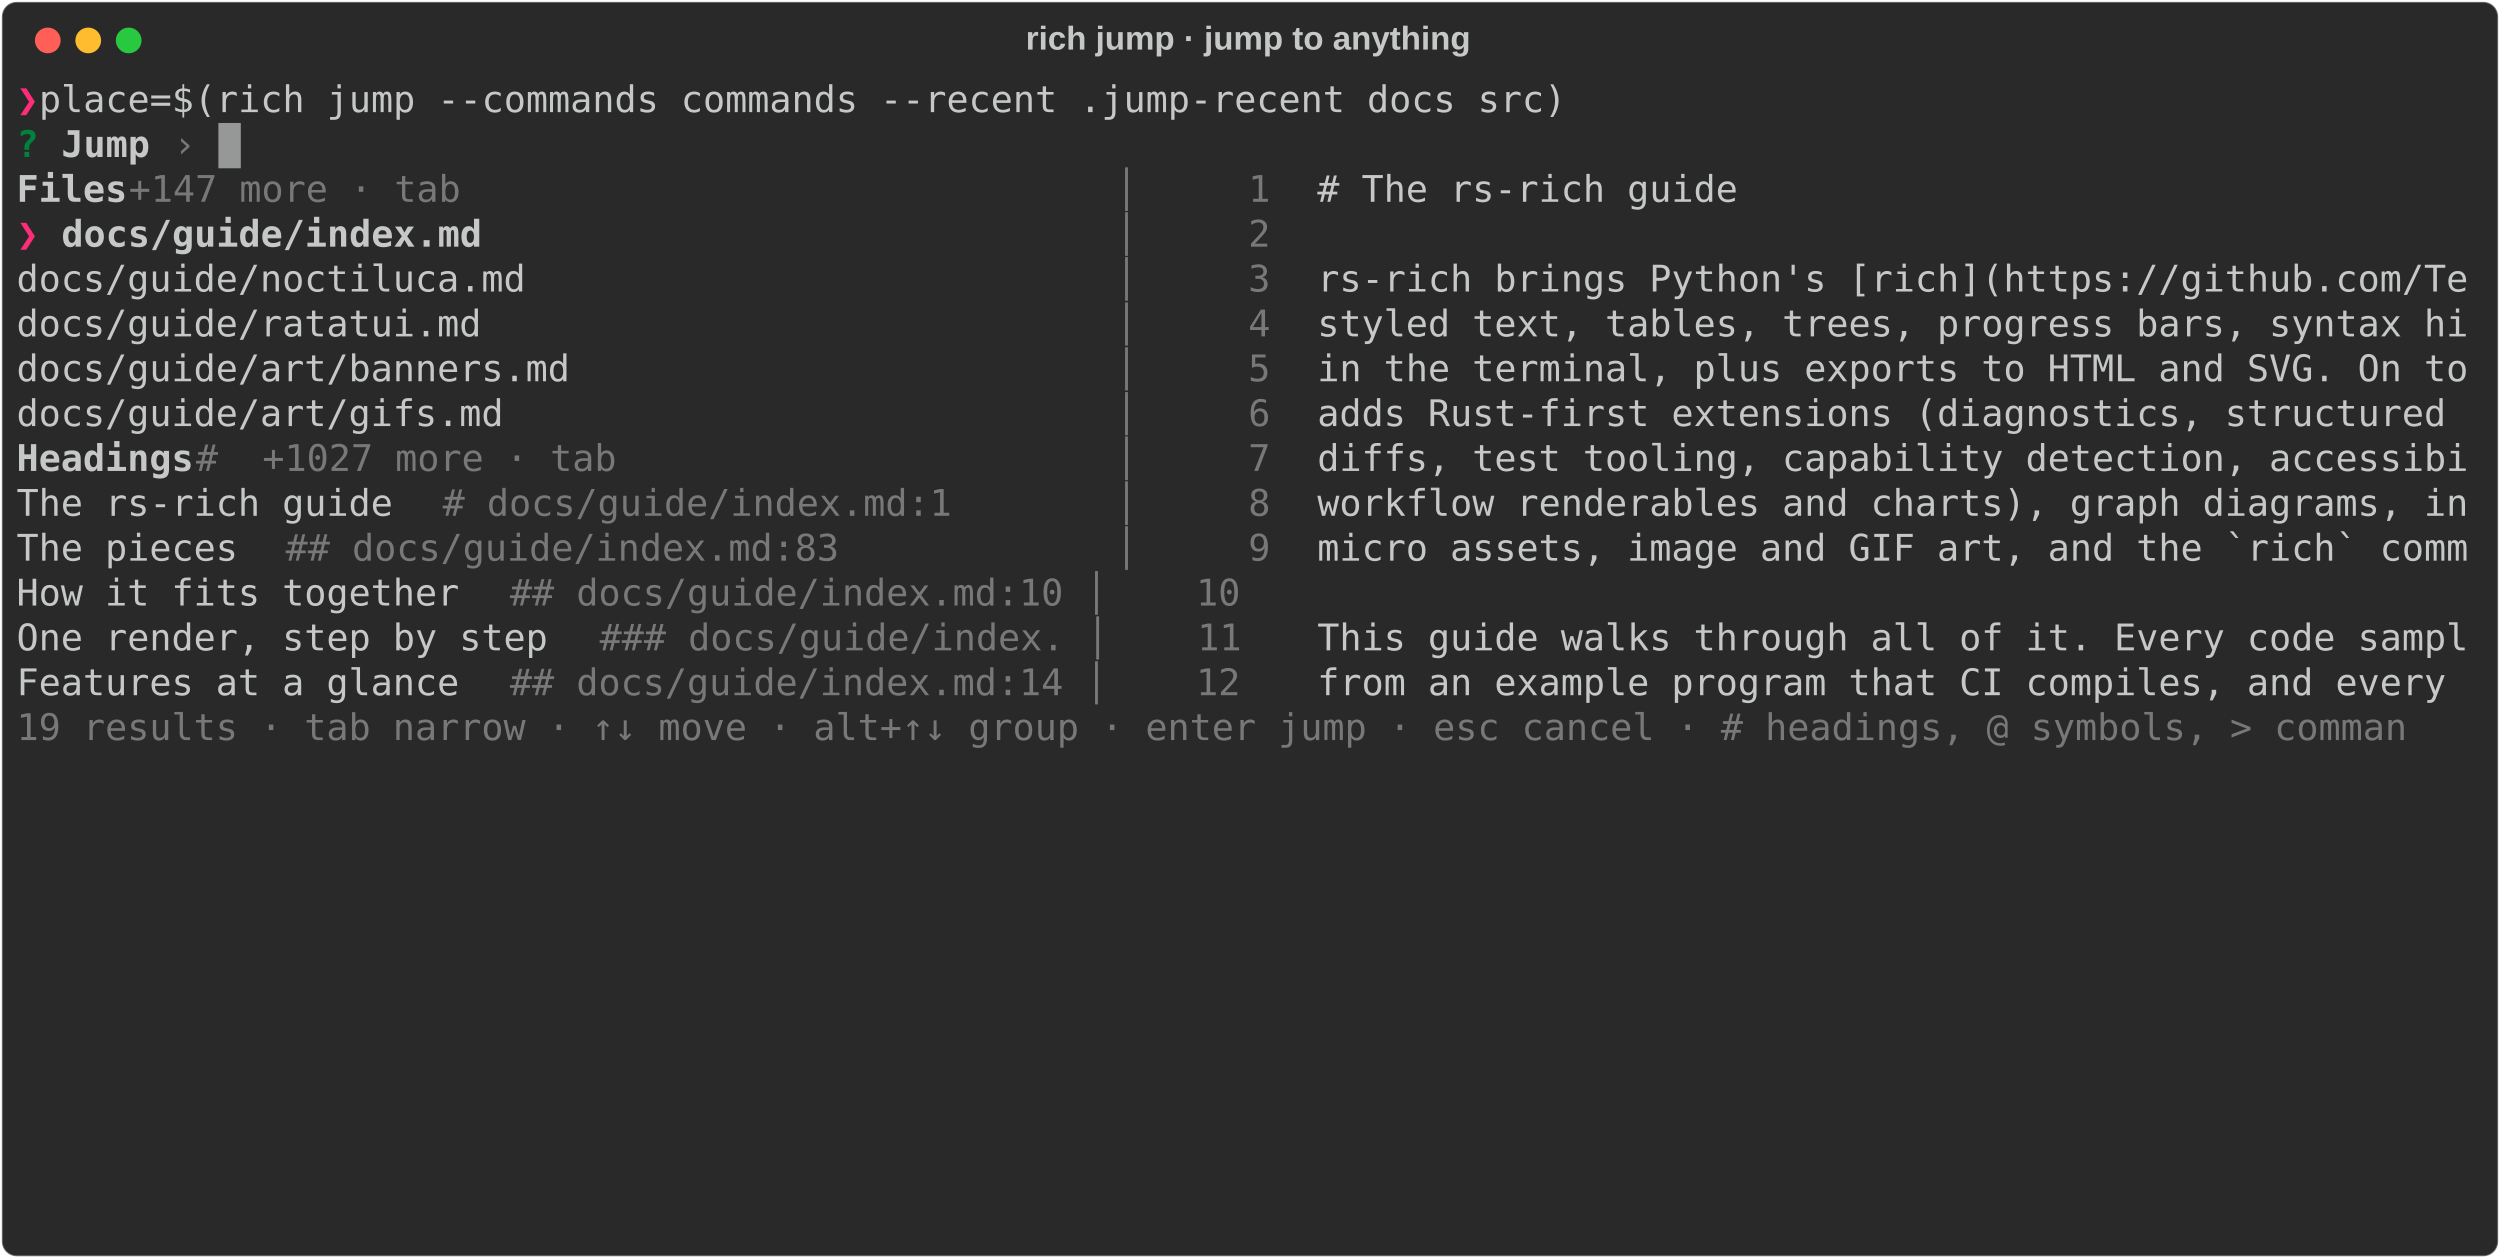
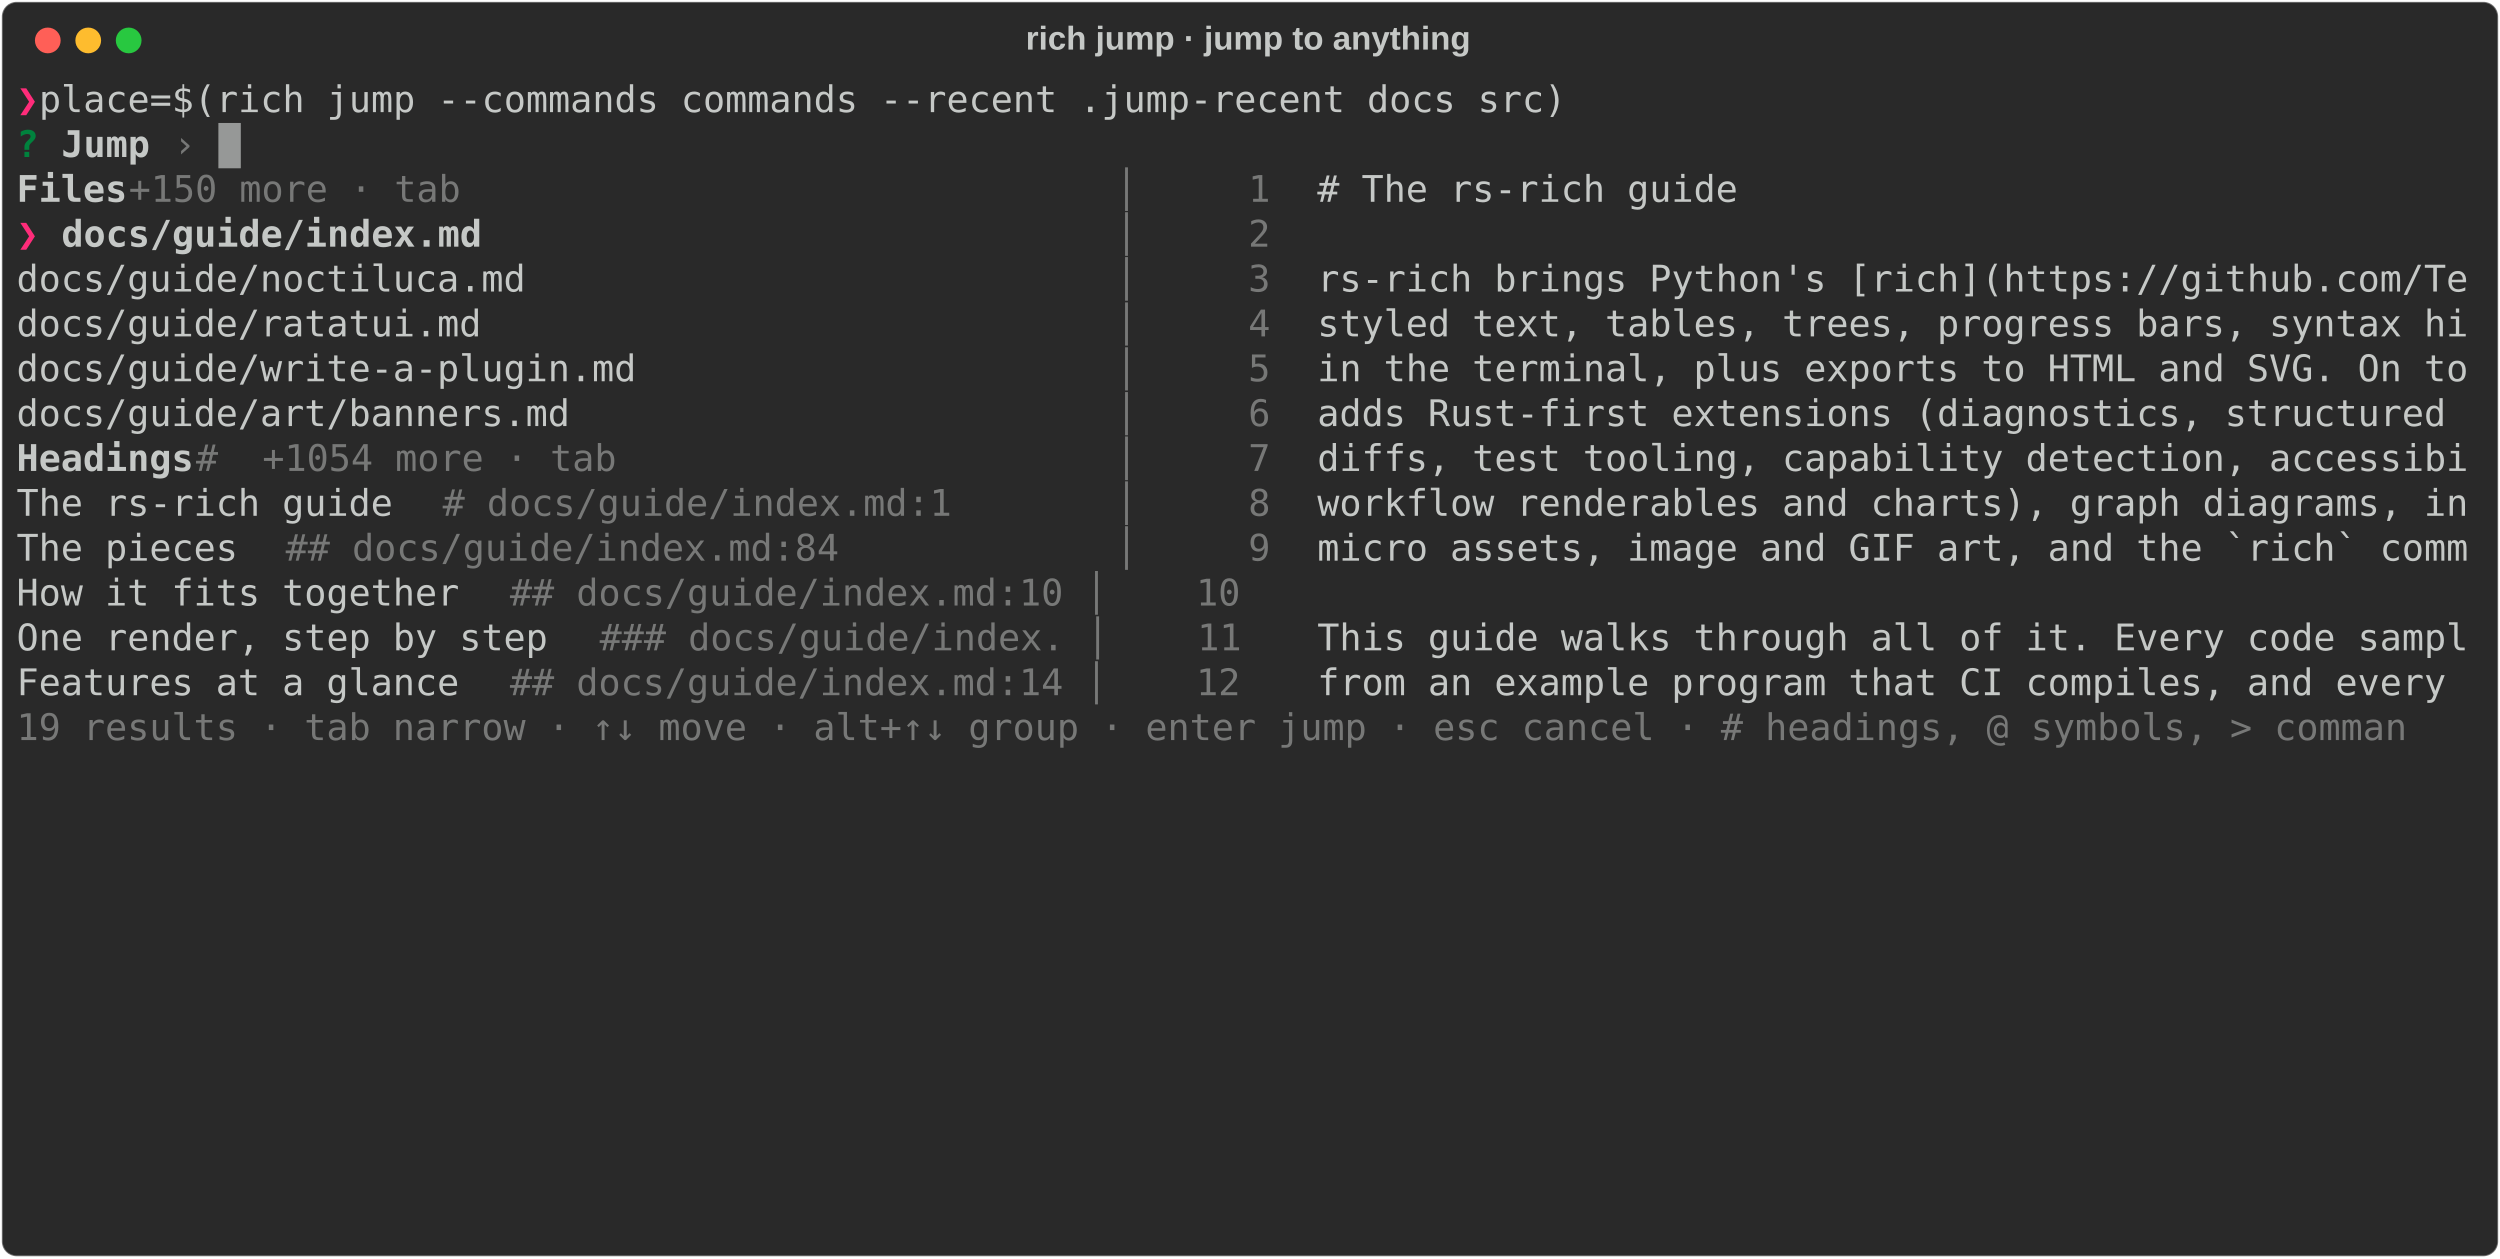
<svg xmlns="http://www.w3.org/2000/svg" class="rich-terminal" viewBox="0 0 1360 684.4">
  <style>

    @font-face {
        font-family: "Fira Code";
        src: local("FiraCode-Regular"),
                url("https://cdnjs.cloudflare.com/ajax/libs/firacode/6.2.0/woff2/FiraCode-Regular.woff2") format("woff2"),
                url("https://cdnjs.cloudflare.com/ajax/libs/firacode/6.2.0/woff/FiraCode-Regular.woff") format("woff");
        font-style: normal;
        font-weight: 400;
    }
    @font-face {
        font-family: "Fira Code";
        src: local("FiraCode-Bold"),
                url("https://cdnjs.cloudflare.com/ajax/libs/firacode/6.2.0/woff2/FiraCode-Bold.woff2") format("woff2"),
                url("https://cdnjs.cloudflare.com/ajax/libs/firacode/6.2.0/woff/FiraCode-Bold.woff") format("woff");
        font-style: bold;
        font-weight: 700;
    }

    .rich-record-matrix {
        font-family: Fira Code, monospace;
        font-size: 20px;
        line-height: 24.4px;
        font-variant-east-asian: full-width;
    }

    .rich-record-title {
        font-size: 18px;
        font-weight: bold;
        font-family: arial;
    }

    .rich-record-r1 { fill: #ff2c7a;font-weight: bold }
.rich-record-r2 { fill: #c5c8c6 }
.rich-record-r3 { fill: #00823d;font-weight: bold }
.rich-record-r4 { fill: #c5c8c6;font-weight: bold }
.rich-record-r5 { fill: #777877 }
    </style>
  <defs>
    <clipPath id="rich-record-clip-terminal">
      <rect x="0" y="0" width="1341.0" height="633.4" />
    </clipPath>
    <clipPath id="rich-record-line-0">
      <rect x="0" y="1.5" width="1342" height="24.65" />
    </clipPath>
    <clipPath id="rich-record-line-1">
      <rect x="0" y="25.9" width="1342" height="24.65" />
    </clipPath>
    <clipPath id="rich-record-line-2">
      <rect x="0" y="50.3" width="1342" height="24.65" />
    </clipPath>
    <clipPath id="rich-record-line-3">
      <rect x="0" y="74.7" width="1342" height="24.65" />
    </clipPath>
    <clipPath id="rich-record-line-4">
      <rect x="0" y="99.1" width="1342" height="24.65" />
    </clipPath>
    <clipPath id="rich-record-line-5">
      <rect x="0" y="123.5" width="1342" height="24.65" />
    </clipPath>
    <clipPath id="rich-record-line-6">
      <rect x="0" y="147.9" width="1342" height="24.65" />
    </clipPath>
    <clipPath id="rich-record-line-7">
      <rect x="0" y="172.3" width="1342" height="24.65" />
    </clipPath>
    <clipPath id="rich-record-line-8">
      <rect x="0" y="196.7" width="1342" height="24.65" />
    </clipPath>
    <clipPath id="rich-record-line-9">
      <rect x="0" y="221.1" width="1342" height="24.65" />
    </clipPath>
    <clipPath id="rich-record-line-10">
      <rect x="0" y="245.5" width="1342" height="24.65" />
    </clipPath>
    <clipPath id="rich-record-line-11">
      <rect x="0" y="269.9" width="1342" height="24.65" />
    </clipPath>
    <clipPath id="rich-record-line-12">
      <rect x="0" y="294.3" width="1342" height="24.65" />
    </clipPath>
    <clipPath id="rich-record-line-13">
      <rect x="0" y="318.7" width="1342" height="24.65" />
    </clipPath>
    <clipPath id="rich-record-line-14">
      <rect x="0" y="343.1" width="1342" height="24.65" />
    </clipPath>
    <clipPath id="rich-record-line-15">
      <rect x="0" y="367.5" width="1342" height="24.65" />
    </clipPath>
    <clipPath id="rich-record-line-16">
      <rect x="0" y="391.9" width="1342" height="24.65" />
    </clipPath>
    <clipPath id="rich-record-line-17">
      <rect x="0" y="416.3" width="1342" height="24.65" />
    </clipPath>
    <clipPath id="rich-record-line-18">
      <rect x="0" y="440.7" width="1342" height="24.65" />
    </clipPath>
    <clipPath id="rich-record-line-19">
      <rect x="0" y="465.1" width="1342" height="24.65" />
    </clipPath>
    <clipPath id="rich-record-line-20">
      <rect x="0" y="489.5" width="1342" height="24.65" />
    </clipPath>
    <clipPath id="rich-record-line-21">
      <rect x="0" y="513.9" width="1342" height="24.65" />
    </clipPath>
    <clipPath id="rich-record-line-22">
      <rect x="0" y="538.3" width="1342" height="24.65" />
    </clipPath>
    <clipPath id="rich-record-line-23">
      <rect x="0" y="562.7" width="1342" height="24.65" />
    </clipPath>
    <clipPath id="rich-record-line-24">
      <rect x="0" y="587.1" width="1342" height="24.65" />
    </clipPath>
  </defs>
  <rect fill="#292929" stroke="rgba(255,255,255,0.35)" stroke-width="1" x="1" y="1" width="1358" height="682.4" rx="8" />
  <text class="rich-record-title" fill="#c5c8c6" text-anchor="middle" x="679" y="27">rich jump · jump to anything</text>
  <g transform="translate(26,22)">
    <circle cx="0" cy="0" r="7" fill="#ff5f57" />
    <circle cx="22" cy="0" r="7" fill="#febc2e" />
    <circle cx="44" cy="0" r="7" fill="#28c840" />
  </g>
  <g transform="translate(9, 41)" clip-path="url(#rich-record-clip-terminal)">
    <g class="rich-record-matrix">
      <text class="rich-record-r1" x="0" y="20" textLength="12.2" clip-path="url(#rich-record-line-0)">❯</text>
      <text class="rich-record-r2" x="12.2" y="20" textLength="1329.8" clip-path="url(#rich-record-line-0)"> place=$(rich jump --commands commands --recent .jump-recent docs src)                                       </text>
      <text class="rich-record-r2" x="1342" y="20" textLength="12.2" clip-path="url(#rich-record-line-0)">
</text>
      <text class="rich-record-r3" x="0" y="44.4" textLength="12.2" clip-path="url(#rich-record-line-1)">?</text>
      <text class="rich-record-r4" x="24.4" y="44.4" textLength="48.8" clip-path="url(#rich-record-line-1)">Jump</text>
      <text class="rich-record-r5" x="85.4" y="44.4" textLength="12.2" clip-path="url(#rich-record-line-1)">›</text>
      <text class="rich-record-r2" x="1342" y="44.4" textLength="12.2" clip-path="url(#rich-record-line-1)">
</text>
      <text class="rich-record-r4" x="0" y="68.8" textLength="61" clip-path="url(#rich-record-line-2)">Files</text>
-       <text class="rich-record-r5" x="61" y="68.8" textLength="207.4" clip-path="url(#rich-record-line-2)">  +147 more · tab</text>
+       <text class="rich-record-r5" x="61" y="68.8" textLength="207.4" clip-path="url(#rich-record-line-2)">  +150 more · tab</text>
      <text class="rich-record-r5" x="597.8" y="68.8" textLength="109.8" clip-path="url(#rich-record-line-2)"> │     1 </text>
      <text class="rich-record-r2" x="707.6" y="68.8" textLength="634.4" clip-path="url(#rich-record-line-2)"># The rs-rich guide                                 </text>
      <text class="rich-record-r2" x="1342" y="68.8" textLength="12.2" clip-path="url(#rich-record-line-2)">
</text>
      <text class="rich-record-r1" x="0" y="93.2" textLength="24.4" clip-path="url(#rich-record-line-3)">❯ </text>
      <text class="rich-record-r4" x="24.4" y="93.2" textLength="231.8" clip-path="url(#rich-record-line-3)">docs/guide/index.md</text>
      <text class="rich-record-r5" x="597.8" y="93.2" textLength="109.8" clip-path="url(#rich-record-line-3)"> │     2 </text>
      <text class="rich-record-r2" x="1342" y="93.2" textLength="12.2" clip-path="url(#rich-record-line-3)">
</text>
      <text class="rich-record-r2" x="0" y="117.6" textLength="597.8" clip-path="url(#rich-record-line-4)">  docs/guide/noctiluca.md                        </text>
      <text class="rich-record-r5" x="597.8" y="117.6" textLength="109.8" clip-path="url(#rich-record-line-4)"> │     3 </text>
      <text class="rich-record-r2" x="707.6" y="117.6" textLength="634.4" clip-path="url(#rich-record-line-4)">rs-rich brings Python's [rich](https://github.com/Te</text>
      <text class="rich-record-r2" x="1342" y="117.6" textLength="12.2" clip-path="url(#rich-record-line-4)">
</text>
      <text class="rich-record-r2" x="0" y="142" textLength="597.8" clip-path="url(#rich-record-line-5)">  docs/guide/ratatui.md                          </text>
      <text class="rich-record-r5" x="597.8" y="142" textLength="109.8" clip-path="url(#rich-record-line-5)"> │     4 </text>
      <text class="rich-record-r2" x="707.6" y="142" textLength="634.4" clip-path="url(#rich-record-line-5)">styled text, tables, trees, progress bars, syntax hi</text>
      <text class="rich-record-r2" x="1342" y="142" textLength="12.2" clip-path="url(#rich-record-line-5)">
</text>
-       <text class="rich-record-r2" x="0" y="166.4" textLength="597.8" clip-path="url(#rich-record-line-6)">  docs/guide/art/banners.md                      </text>
+       <text class="rich-record-r2" x="0" y="166.4" textLength="597.8" clip-path="url(#rich-record-line-6)">  docs/guide/write-a-plugin.md                   </text>
      <text class="rich-record-r5" x="597.8" y="166.4" textLength="109.8" clip-path="url(#rich-record-line-6)"> │     5 </text>
      <text class="rich-record-r2" x="707.6" y="166.4" textLength="634.4" clip-path="url(#rich-record-line-6)">in the terminal, plus exports to HTML and SVG. On to</text>
      <text class="rich-record-r2" x="1342" y="166.4" textLength="12.2" clip-path="url(#rich-record-line-6)">
</text>
-       <text class="rich-record-r2" x="0" y="190.8" textLength="597.8" clip-path="url(#rich-record-line-7)">  docs/guide/art/gifs.md                         </text>
+       <text class="rich-record-r2" x="0" y="190.8" textLength="597.8" clip-path="url(#rich-record-line-7)">  docs/guide/art/banners.md                      </text>
      <text class="rich-record-r5" x="597.8" y="190.8" textLength="109.8" clip-path="url(#rich-record-line-7)"> │     6 </text>
      <text class="rich-record-r2" x="707.6" y="190.8" textLength="634.4" clip-path="url(#rich-record-line-7)">adds Rust-first extensions (diagnostics, structured </text>
      <text class="rich-record-r2" x="1342" y="190.8" textLength="12.2" clip-path="url(#rich-record-line-7)">
</text>
      <text class="rich-record-r4" x="0" y="215.2" textLength="97.6" clip-path="url(#rich-record-line-8)">Headings</text>
-       <text class="rich-record-r5" x="97.6" y="215.2" textLength="244" clip-path="url(#rich-record-line-8)"> #  +1027 more · tab</text>
+       <text class="rich-record-r5" x="97.6" y="215.2" textLength="244" clip-path="url(#rich-record-line-8)"> #  +1054 more · tab</text>
      <text class="rich-record-r5" x="597.8" y="215.2" textLength="109.8" clip-path="url(#rich-record-line-8)"> │     7 </text>
      <text class="rich-record-r2" x="707.6" y="215.2" textLength="634.4" clip-path="url(#rich-record-line-8)">diffs, test tooling, capability detection, accessibi</text>
      <text class="rich-record-r2" x="1342" y="215.2" textLength="12.2" clip-path="url(#rich-record-line-8)">
</text>
      <text class="rich-record-r2" x="0" y="239.6" textLength="231.8" clip-path="url(#rich-record-line-9)">  The rs-rich guide</text>
      <text class="rich-record-r5" x="231.8" y="239.6" textLength="305" clip-path="url(#rich-record-line-9)">  # docs/guide/index.md:1</text>
      <text class="rich-record-r5" x="597.8" y="239.6" textLength="109.8" clip-path="url(#rich-record-line-9)"> │     8 </text>
      <text class="rich-record-r2" x="707.6" y="239.6" textLength="634.4" clip-path="url(#rich-record-line-9)">workflow renderables and charts), graph diagrams, in</text>
      <text class="rich-record-r2" x="1342" y="239.6" textLength="12.2" clip-path="url(#rich-record-line-9)">
</text>
      <text class="rich-record-r2" x="0" y="264" textLength="146.4" clip-path="url(#rich-record-line-10)">  The pieces</text>
-       <text class="rich-record-r5" x="146.4" y="264" textLength="329.4" clip-path="url(#rich-record-line-10)">  ## docs/guide/index.md:83</text>
+       <text class="rich-record-r5" x="146.4" y="264" textLength="329.4" clip-path="url(#rich-record-line-10)">  ## docs/guide/index.md:84</text>
      <text class="rich-record-r5" x="597.8" y="264" textLength="109.8" clip-path="url(#rich-record-line-10)"> │     9 </text>
      <text class="rich-record-r2" x="707.6" y="264" textLength="634.4" clip-path="url(#rich-record-line-10)">micro assets, image and GIF art, and the `rich` comm</text>
      <text class="rich-record-r2" x="1342" y="264" textLength="12.2" clip-path="url(#rich-record-line-10)">
</text>
      <text class="rich-record-r2" x="0" y="288.4" textLength="268.4" clip-path="url(#rich-record-line-11)">  How it fits together</text>
      <text class="rich-record-r5" x="268.4" y="288.4" textLength="439.2" clip-path="url(#rich-record-line-11)">  ## docs/guide/index.md:10 │    10 </text>
      <text class="rich-record-r2" x="1342" y="288.4" textLength="12.2" clip-path="url(#rich-record-line-11)">
</text>
      <text class="rich-record-r2" x="0" y="312.8" textLength="317.2" clip-path="url(#rich-record-line-12)">  One render, step by step</text>
      <text class="rich-record-r5" x="317.2" y="312.8" textLength="390.4" clip-path="url(#rich-record-line-12)">  ### docs/guide/index. │    11 </text>
      <text class="rich-record-r2" x="707.6" y="312.8" textLength="634.4" clip-path="url(#rich-record-line-12)">This guide walks through all of it. Every code sampl</text>
      <text class="rich-record-r2" x="1342" y="312.8" textLength="12.2" clip-path="url(#rich-record-line-12)">
</text>
      <text class="rich-record-r2" x="0" y="337.2" textLength="268.4" clip-path="url(#rich-record-line-13)">  Features at a glance</text>
      <text class="rich-record-r5" x="268.4" y="337.2" textLength="439.2" clip-path="url(#rich-record-line-13)">  ## docs/guide/index.md:14 │    12 </text>
      <text class="rich-record-r2" x="707.6" y="337.2" textLength="634.4" clip-path="url(#rich-record-line-13)">from an example program that CI compiles, and every </text>
      <text class="rich-record-r2" x="1342" y="337.2" textLength="12.2" clip-path="url(#rich-record-line-13)">
</text>
      <text class="rich-record-r5" x="0" y="361.6" textLength="1342" clip-path="url(#rich-record-line-14)">  19 results · tab narrow · ↑↓ move · alt+↑↓ group · enter jump · esc cancel · # headings, @ symbols, &gt; comman</text>
      <text class="rich-record-r2" x="1342" y="361.6" textLength="12.2" clip-path="url(#rich-record-line-14)">
</text>
      <text class="rich-record-r2" x="1342" y="386" textLength="12.2" clip-path="url(#rich-record-line-15)">
</text>
      <text class="rich-record-r2" x="1342" y="410.4" textLength="12.2" clip-path="url(#rich-record-line-16)">
</text>
      <text class="rich-record-r2" x="1342" y="434.8" textLength="12.2" clip-path="url(#rich-record-line-17)">
</text>
      <text class="rich-record-r2" x="1342" y="459.2" textLength="12.2" clip-path="url(#rich-record-line-18)">
</text>
      <text class="rich-record-r2" x="1342" y="483.6" textLength="12.2" clip-path="url(#rich-record-line-19)">
</text>
      <text class="rich-record-r2" x="1342" y="508" textLength="12.2" clip-path="url(#rich-record-line-20)">
</text>
      <text class="rich-record-r2" x="1342" y="532.4" textLength="12.2" clip-path="url(#rich-record-line-21)">
</text>
      <text class="rich-record-r2" x="1342" y="556.8" textLength="12.2" clip-path="url(#rich-record-line-22)">
</text>
      <text class="rich-record-r2" x="1342" y="581.2" textLength="12.2" clip-path="url(#rich-record-line-23)">
</text>
      <text class="rich-record-r2" x="1342" y="605.6" textLength="12.2" clip-path="url(#rich-record-line-24)">
</text>
      <rect x="109.8" y="25.9" width="12.2" height="24.65" fill="#c5c8c6" opacity="0.7" />
    </g>
  </g>
</svg>
